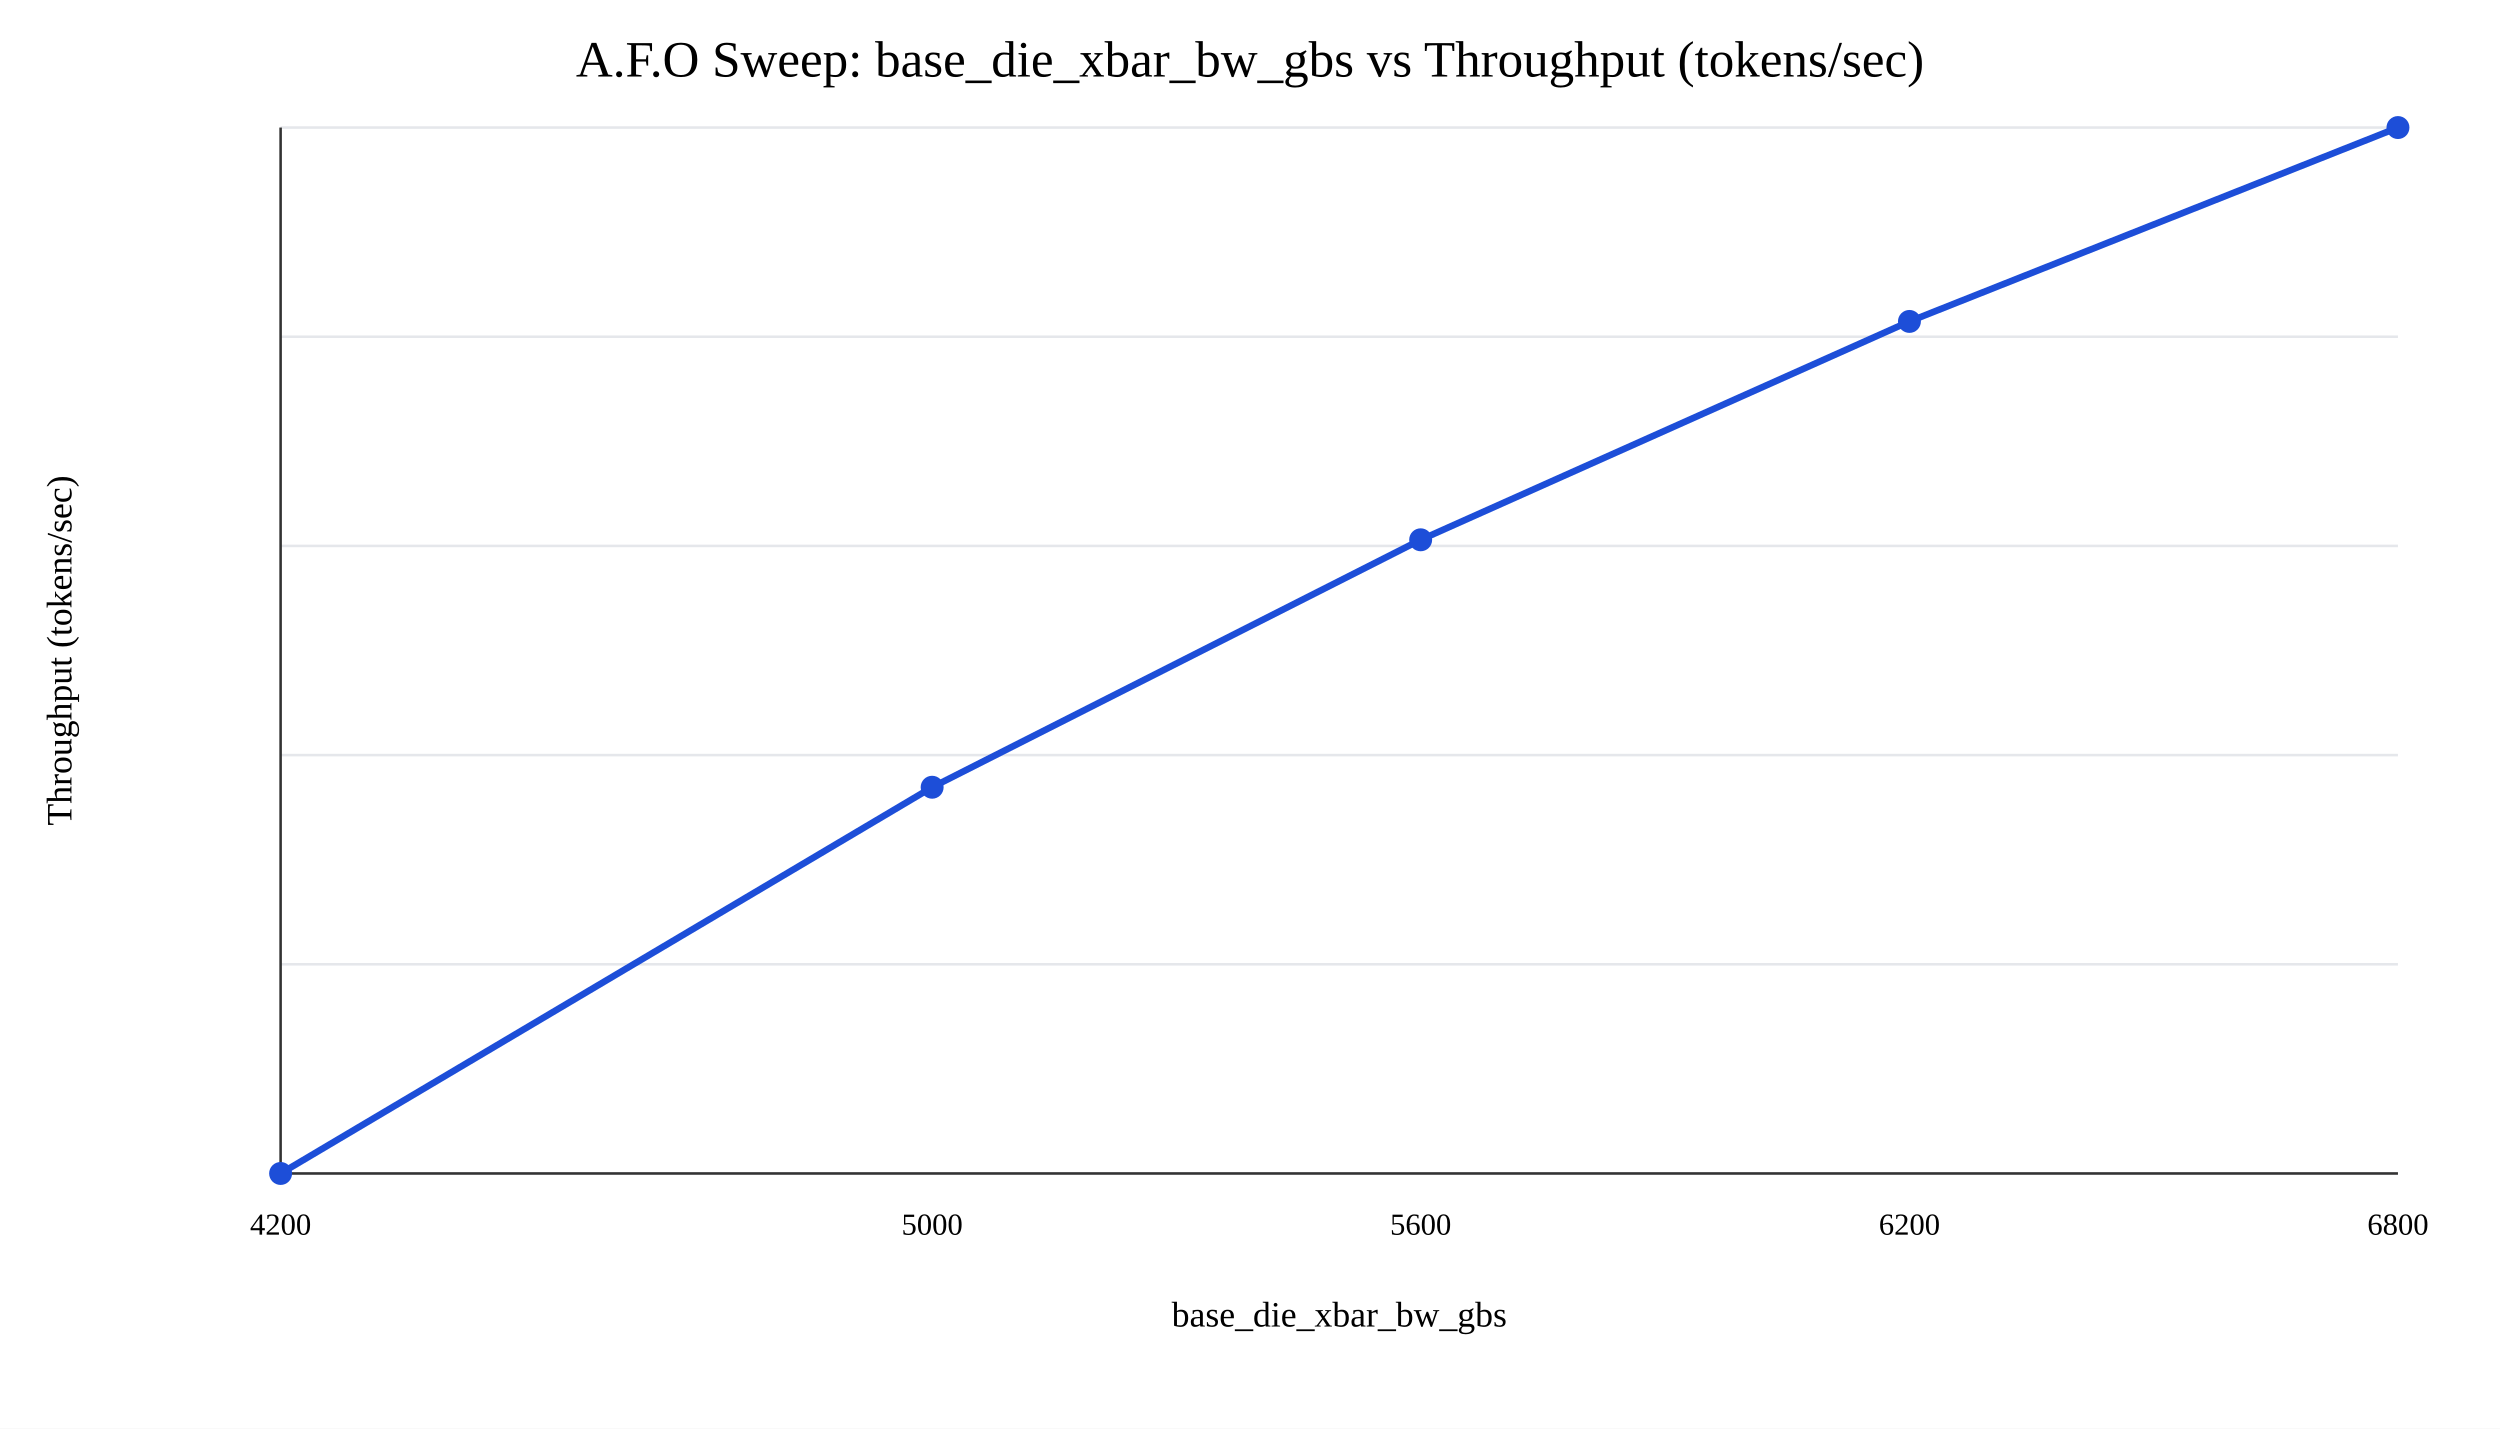
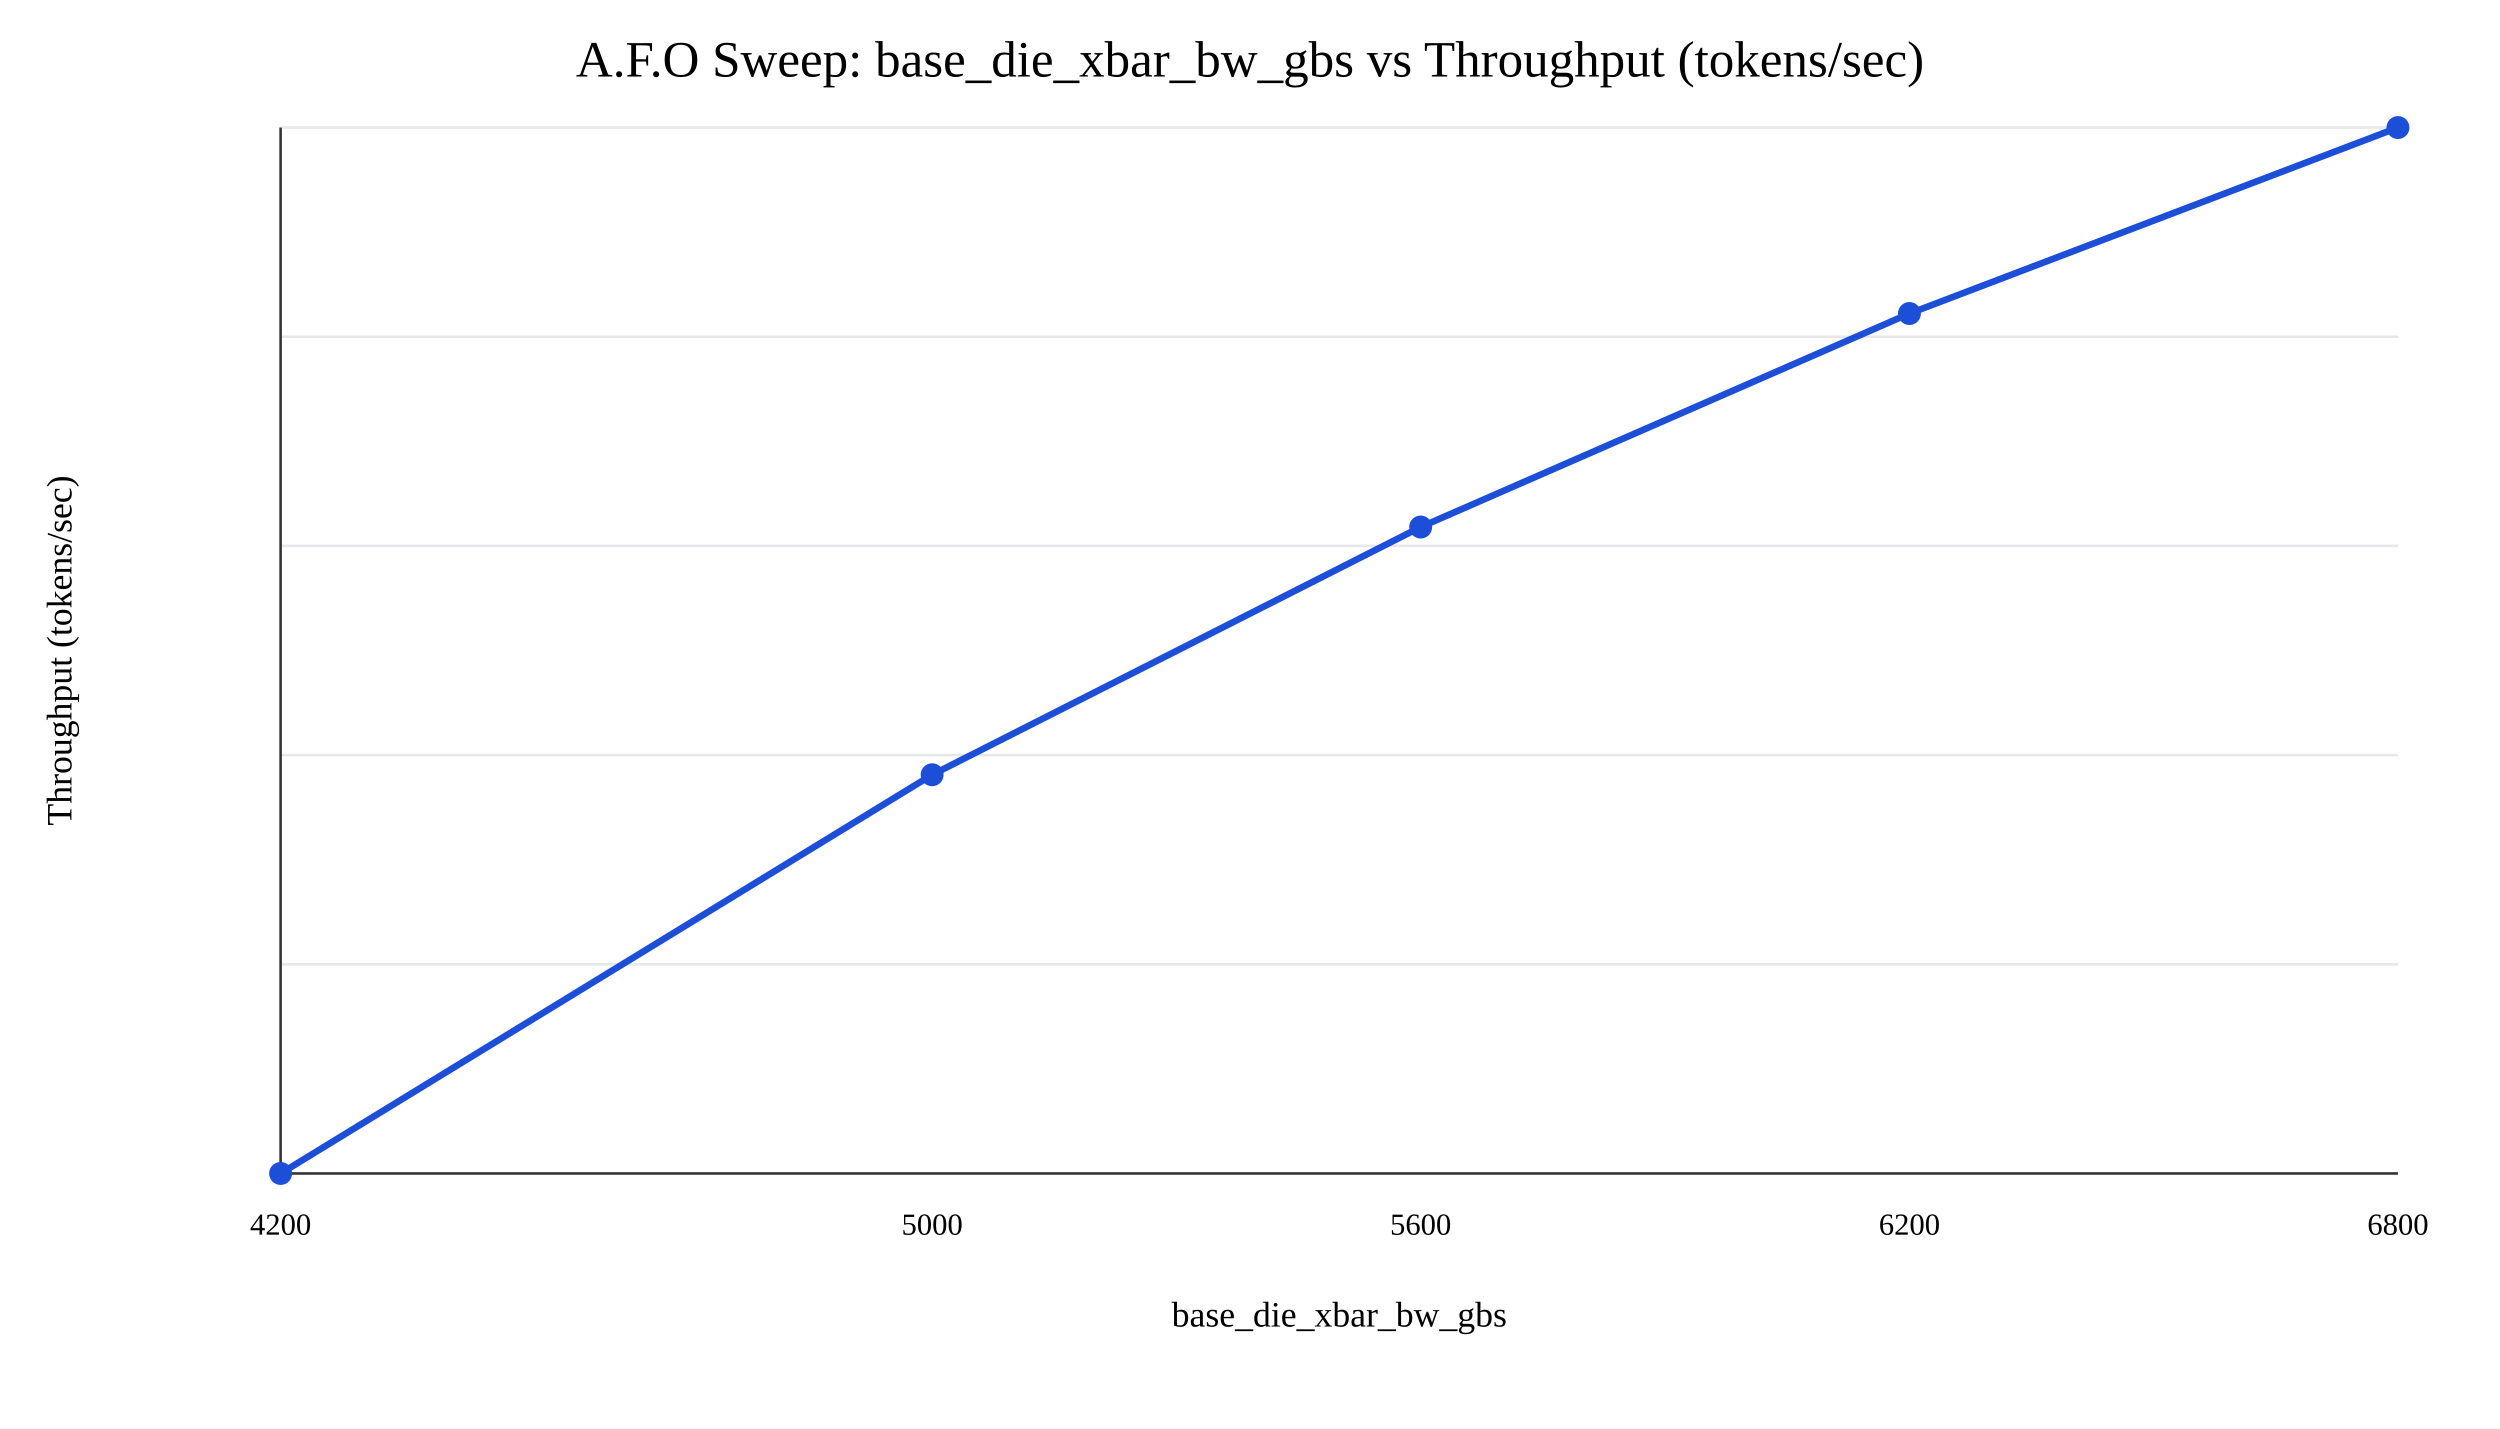
<svg xmlns="http://www.w3.org/2000/svg" width="980" height="560">
  <rect x="0" y="0" width="980" height="560" fill="#ffffff" />
  <text x="490.0" y="30" text-anchor="middle" font-size="20" font-family="Times New Roman">A.F.O Sweep: base_die_xbar_bw_gbs vs Throughput (tokens/sec)</text>
  <line x1="110" y1="50.0" x2="940" y2="50.0" stroke="#e5e7eb" />
  <line x1="110" y1="132.0" x2="940" y2="132.0" stroke="#e5e7eb" />
  <line x1="110" y1="214.0" x2="940" y2="214.0" stroke="#e5e7eb" />
  <line x1="110" y1="296.0" x2="940" y2="296.0" stroke="#e5e7eb" />
  <line x1="110" y1="378.0" x2="940" y2="378.0" stroke="#e5e7eb" />
  <line x1="110" y1="460.0" x2="940" y2="460.0" stroke="#e5e7eb" />
  <line x1="110" y1="460" x2="940" y2="460" stroke="#333" />
  <line x1="110" y1="50" x2="110" y2="460" stroke="#333" />
-   <polyline fill="none" stroke="#1d4ed8" stroke-width="2.6" points="110.0,460.0 365.4,308.6 556.9,211.6 748.5,126.0 940.0,50.0" />
+   <polyline fill="none" stroke="#1d4ed8" stroke-width="2.6" points="110.0,460.0 365.4,303.7 556.9,206.6 748.5,122.9 940.0,50.0" />
  <circle cx="110.0" cy="460.0" r="4.5" fill="#1d4ed8" />
-   <circle cx="365.4" cy="308.6" r="4.5" fill="#1d4ed8" />
-   <circle cx="556.9" cy="211.6" r="4.5" fill="#1d4ed8" />
-   <circle cx="748.5" cy="126.0" r="4.5" fill="#1d4ed8" />
+   <circle cx="365.4" cy="303.7" r="4.5" fill="#1d4ed8" />
+   <circle cx="556.9" cy="206.6" r="4.5" fill="#1d4ed8" />
+   <circle cx="748.5" cy="122.9" r="4.5" fill="#1d4ed8" />
  <circle cx="940.0" cy="50.0" r="4.5" fill="#1d4ed8" />
  <text x="110.0" y="484.0" text-anchor="middle" font-size="12" font-family="Times New Roman">4200</text>
  <text x="365.4" y="484.0" text-anchor="middle" font-size="12" font-family="Times New Roman">5000</text>
  <text x="556.9" y="484.0" text-anchor="middle" font-size="12" font-family="Times New Roman">5600</text>
  <text x="748.5" y="484.0" text-anchor="middle" font-size="12" font-family="Times New Roman">6200</text>
  <text x="940.0" y="484.0" text-anchor="middle" font-size="12" font-family="Times New Roman">6800</text>
  <text x="525.0" y="520" text-anchor="middle" font-size="14" font-family="Times New Roman">base_die_xbar_bw_gbs</text>
  <text x="28" y="255.0" transform="rotate(-90 28,255.0)" text-anchor="middle" font-size="14" font-family="Times New Roman">Throughput (tokens/sec)</text>
</svg>
